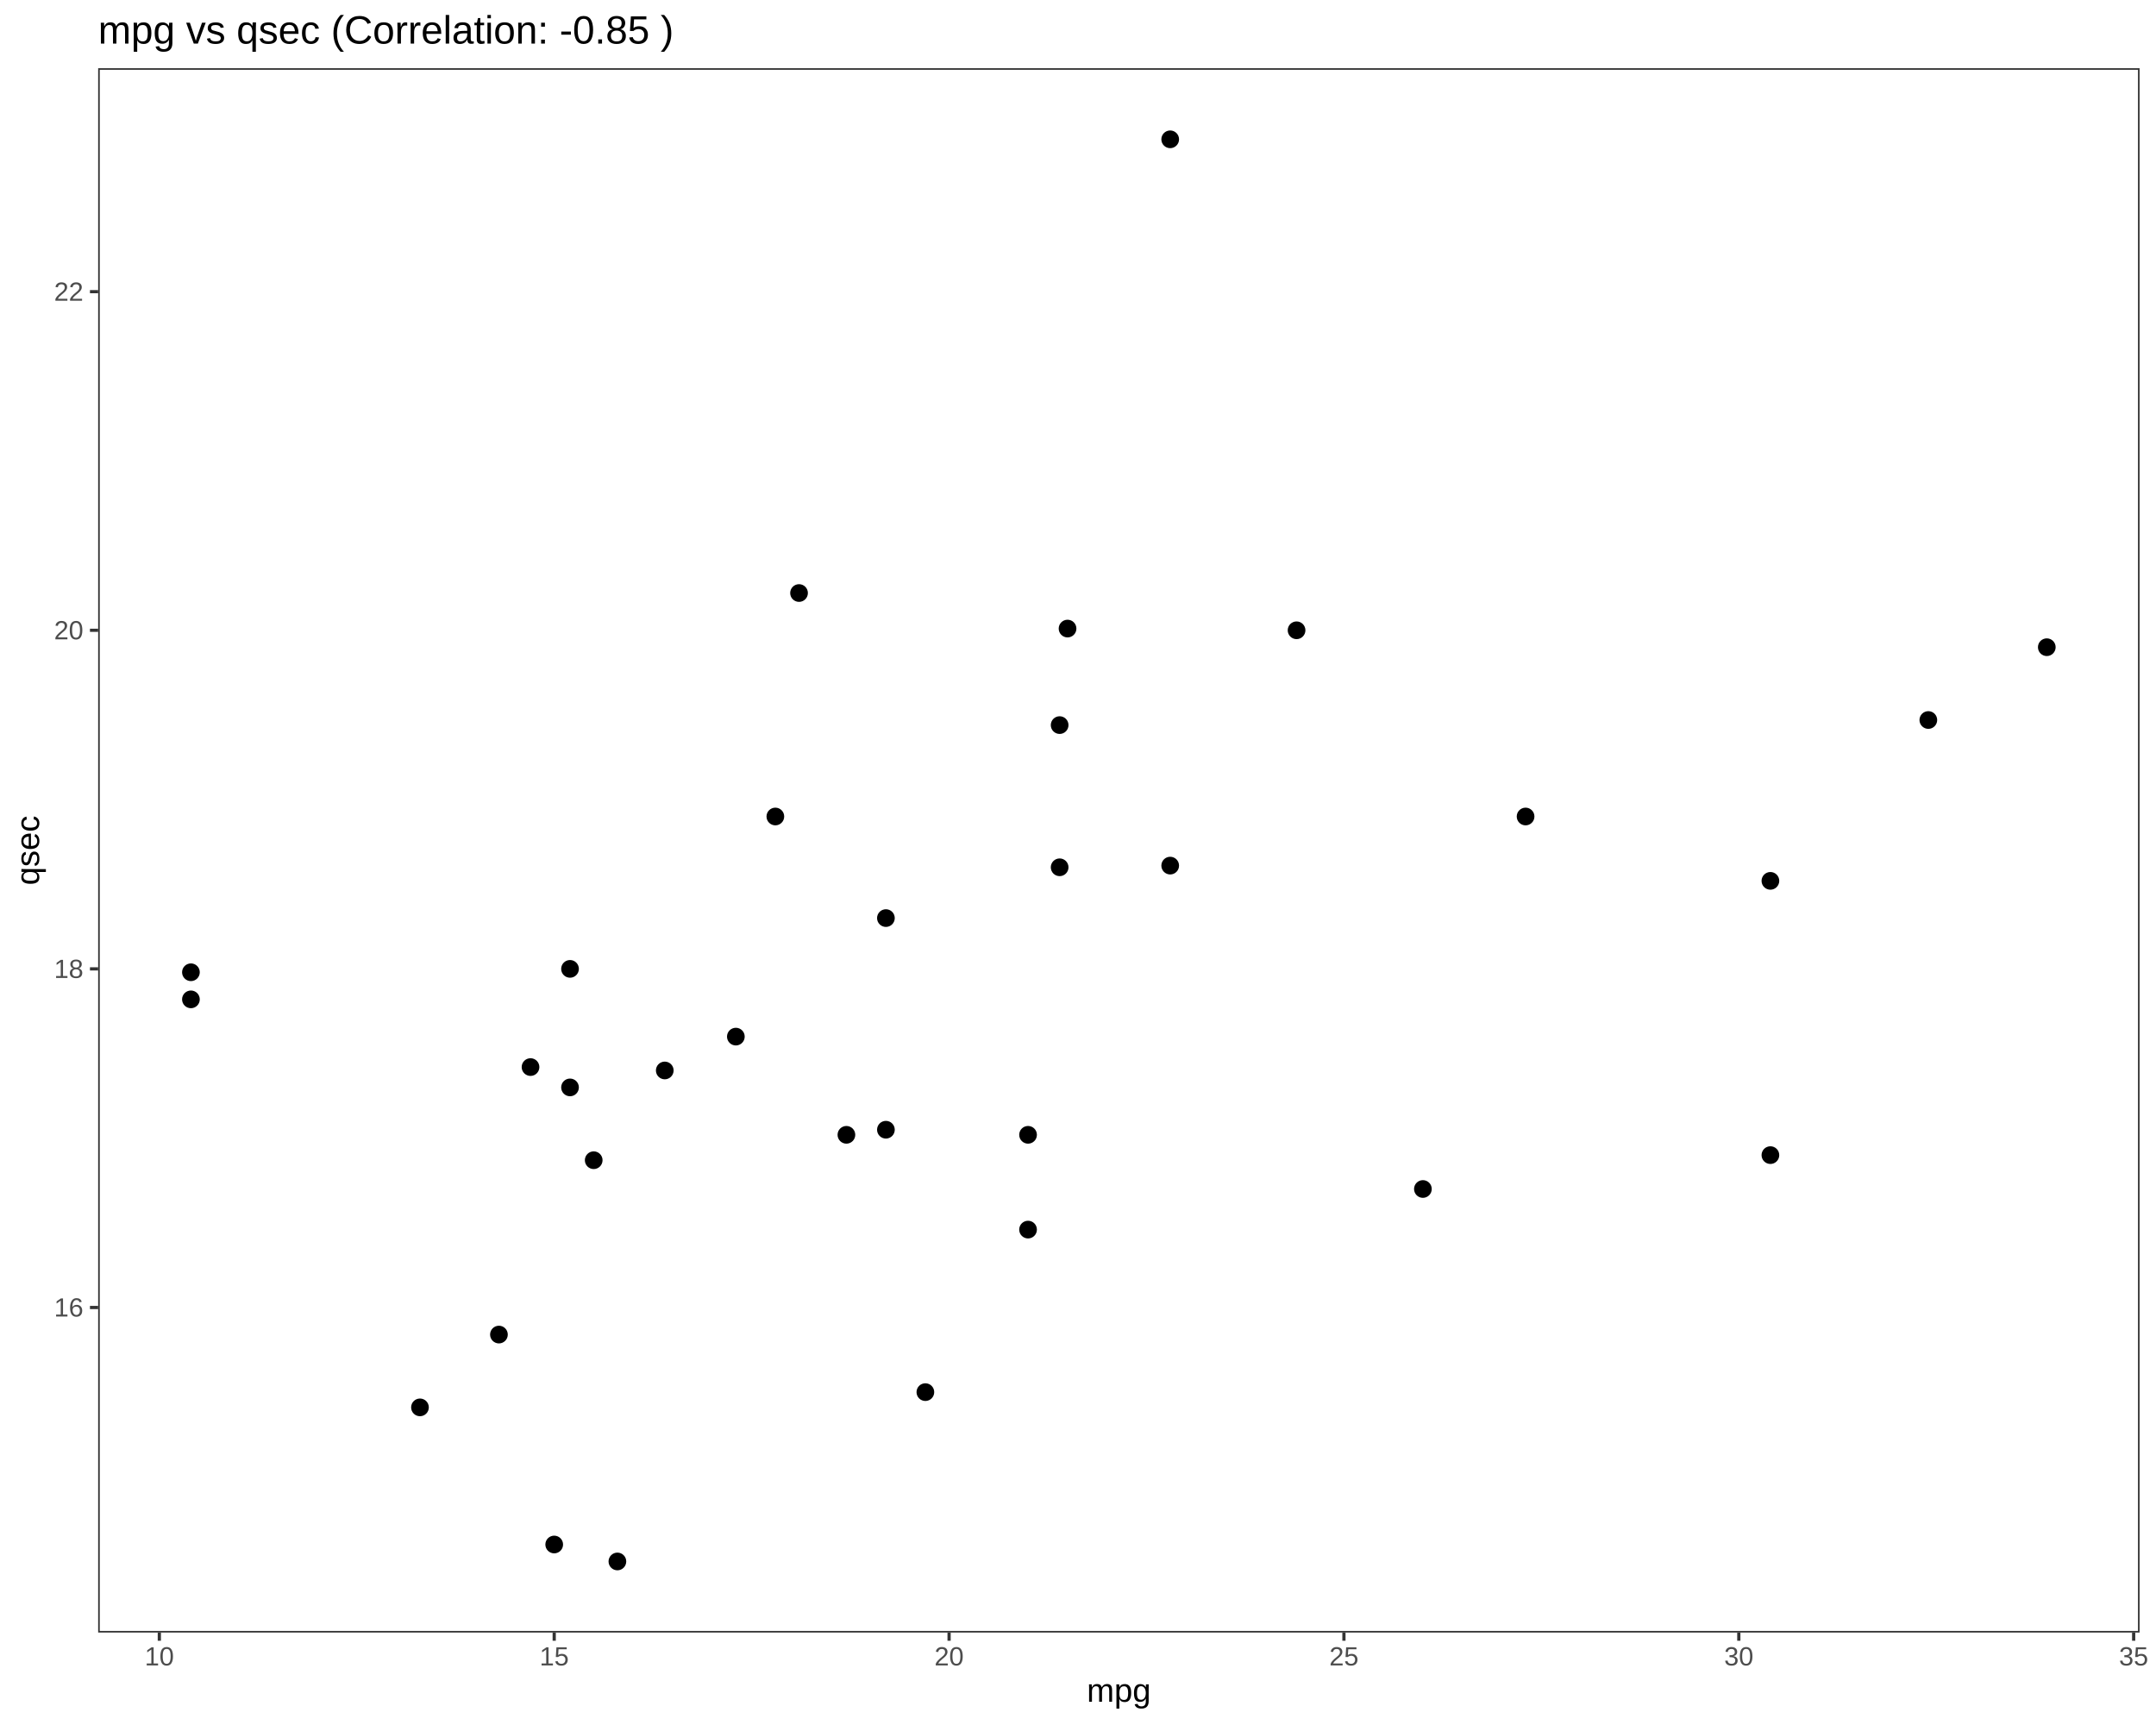
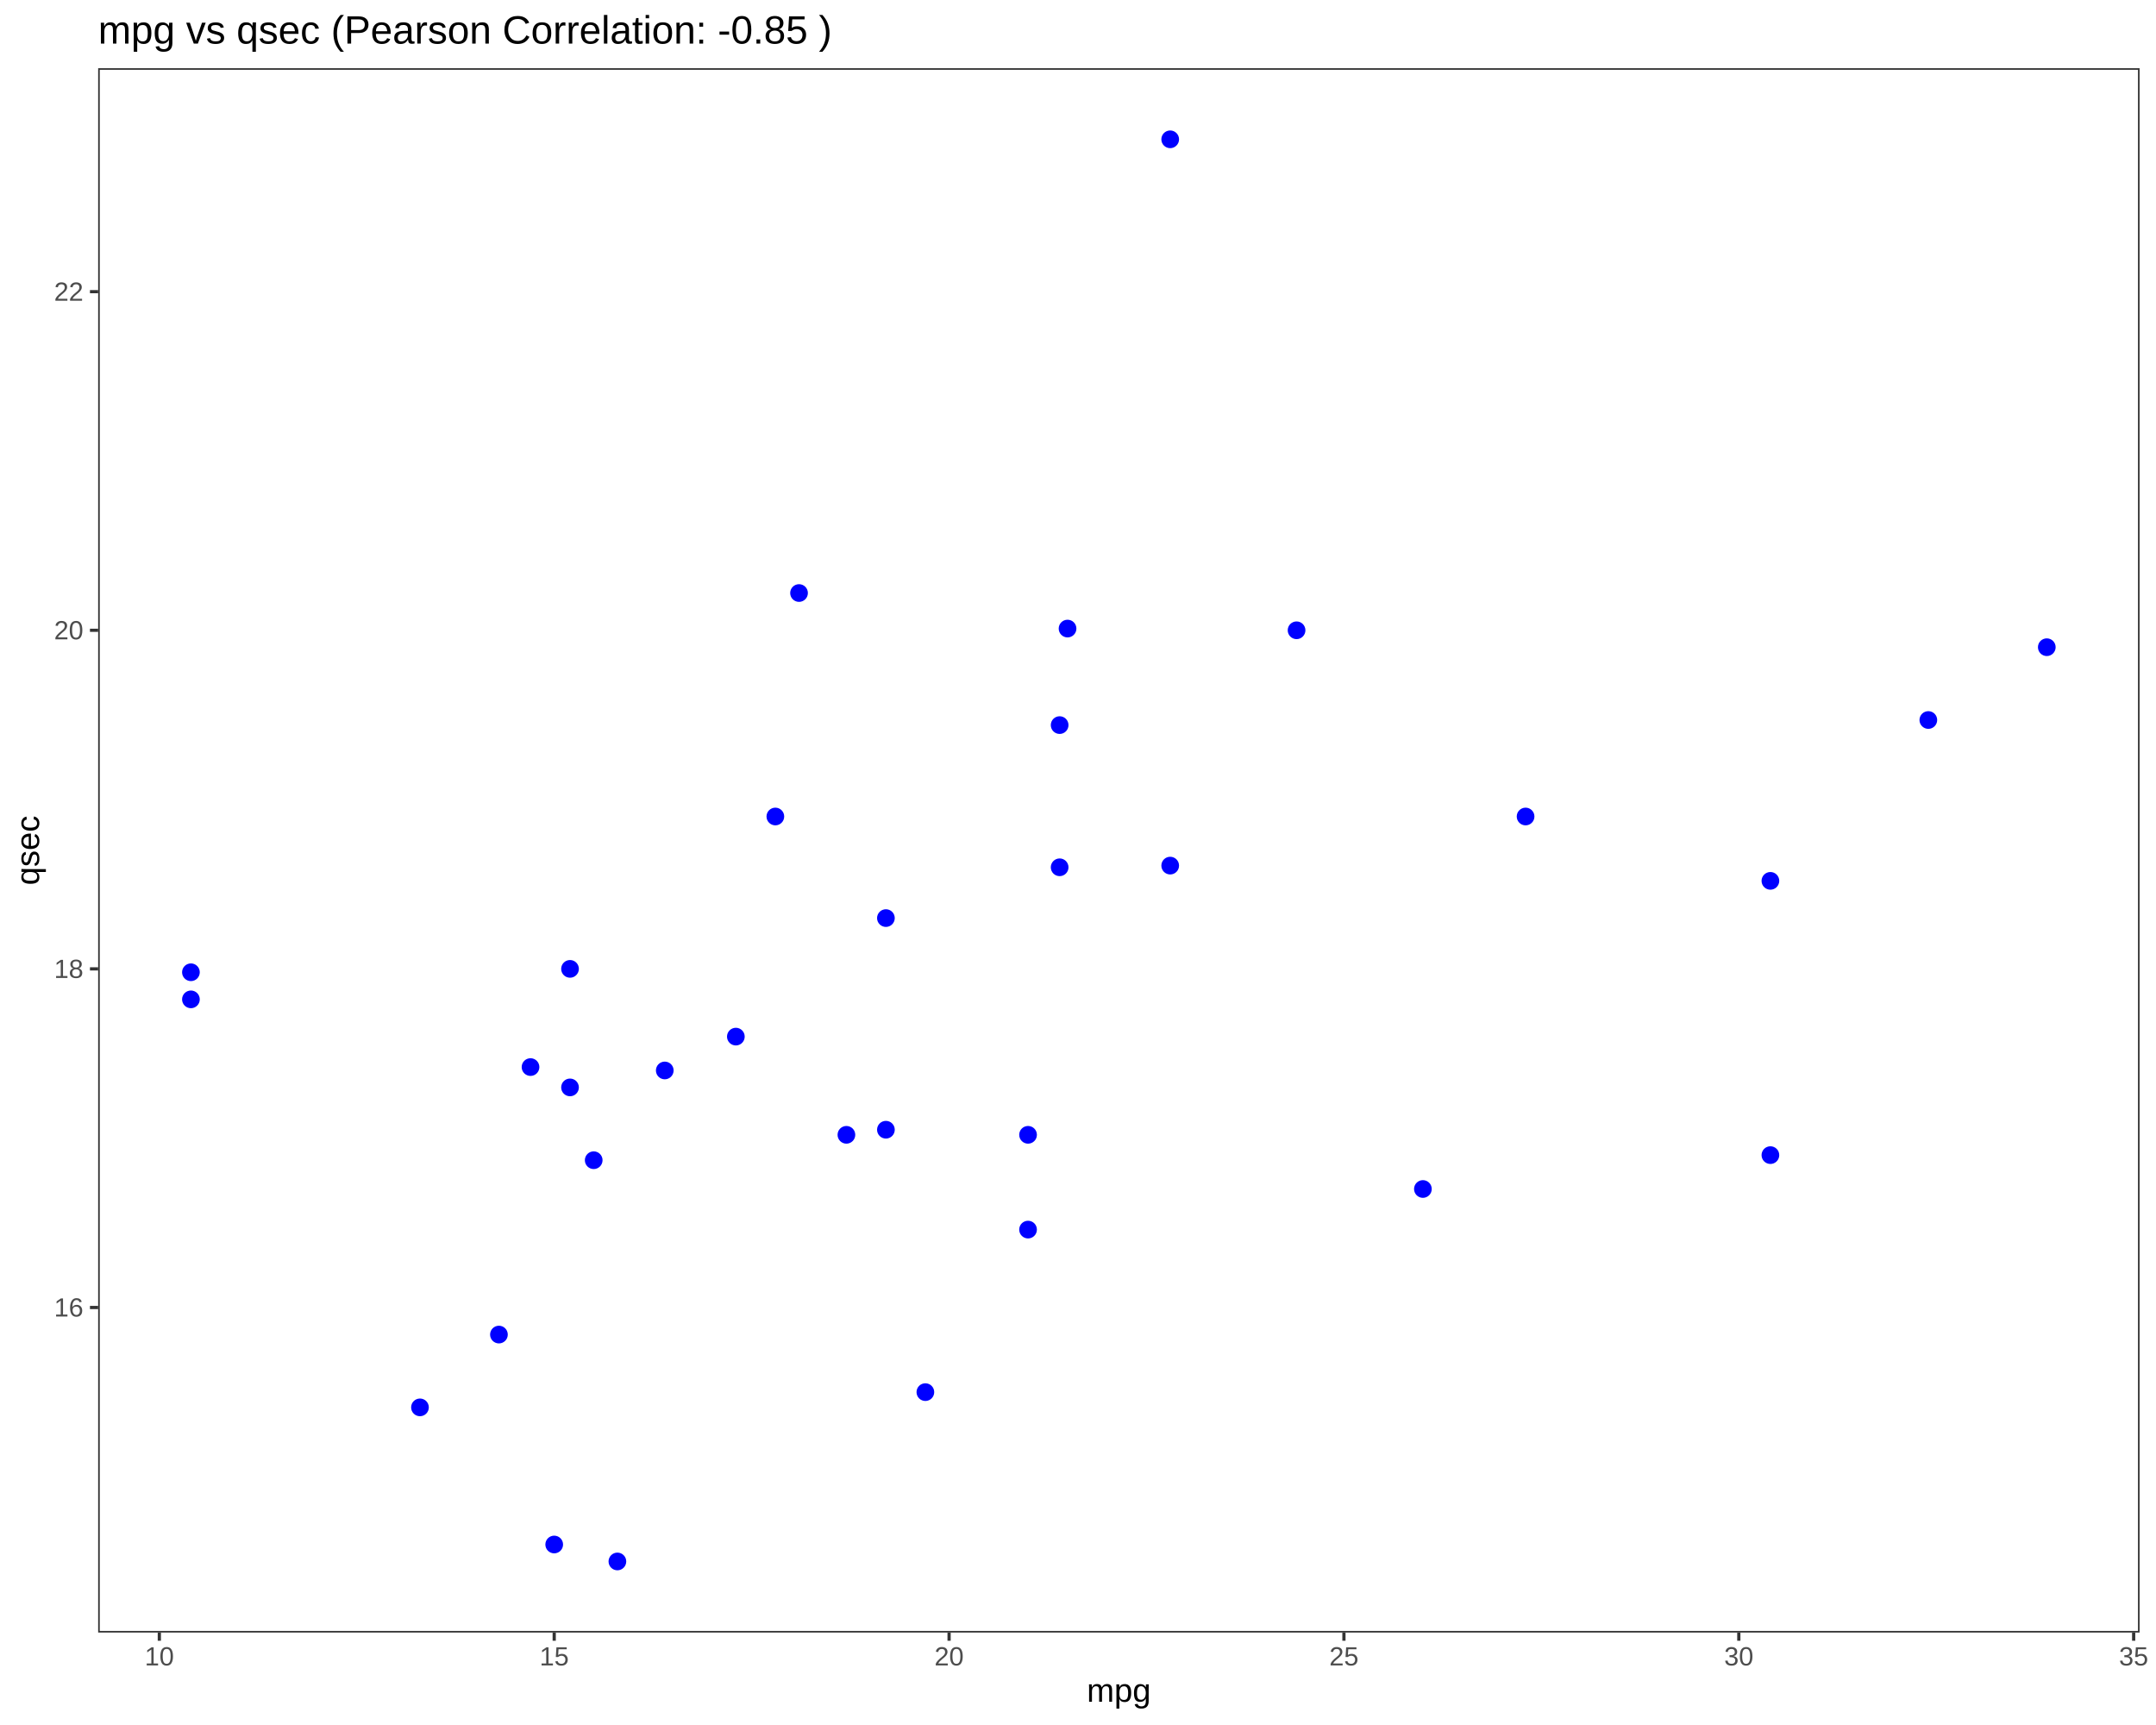
<svg xmlns="http://www.w3.org/2000/svg" viewBox="0 0 720.00 576.00">
  <defs>
    <style type="text/css">
    line, polyline, polygon, path, rect, circle {
      fill: none;
      stroke: #000000;
      stroke-linecap: round;
      stroke-linejoin: round;
      stroke-miterlimit: 10.00;
    }
  </style>
  </defs>
  <rect width="100%" height="100%" style="stroke: none; fill: #FFFFFF;" />
  <rect x="0.00" y="0.00" width="720.00" height="576.00" style="stroke-width: 1.07; stroke: #FFFFFF; fill: #FFFFFF;" />
  <defs>
    <clipPath id="cpMzIuNzh8NzE0LjUyfDU0NS4xM3wyMi43Nw==">
      <rect x="32.78" y="22.77" width="681.74" height="522.36" />
    </clipPath>
  </defs>
  <rect x="32.78" y="22.77" width="681.74" height="522.36" style="stroke-width: 1.07; stroke: none; fill: #FFFFFF;" clip-path="url(#cpMzIuNzh8NzE0LjUyfDU0NS4xM3wyMi43Nw==)" />
-   <circle cx="343.32" cy="410.58" r="1.95pt" style="stroke-width: 0.71; fill: #000000;" clip-path="url(#cpMzIuNzh8NzE0LjUyfDU0NS4xM3wyMi43Nw==)" />
-   <circle cx="343.32" cy="378.93" r="1.95pt" style="stroke-width: 0.71; fill: #000000;" clip-path="url(#cpMzIuNzh8NzE0LjUyfDU0NS4xM3wyMi43Nw==)" />
-   <circle cx="390.79" cy="289.04" r="1.95pt" style="stroke-width: 0.71; fill: #000000;" clip-path="url(#cpMzIuNzh8NzE0LjUyfDU0NS4xM3wyMi43Nw==)" />
-   <circle cx="353.87" cy="242.12" r="1.95pt" style="stroke-width: 0.71; fill: #000000;" clip-path="url(#cpMzIuNzh8NzE0LjUyfDU0NS4xM3wyMi43Nw==)" />
-   <circle cx="282.66" cy="378.93" r="1.95pt" style="stroke-width: 0.71; fill: #000000;" clip-path="url(#cpMzIuNzh8NzE0LjUyfDU0NS4xM3wyMi43Nw==)" />
-   <circle cx="266.84" cy="198.02" r="1.95pt" style="stroke-width: 0.71; fill: #000000;" clip-path="url(#cpMzIuNzh8NzE0LjUyfDU0NS4xM3wyMi43Nw==)" />
-   <circle cx="166.62" cy="445.63" r="1.95pt" style="stroke-width: 0.71; fill: #000000;" clip-path="url(#cpMzIuNzh8NzE0LjUyfDU0NS4xM3wyMi43Nw==)" />
-   <circle cx="432.99" cy="210.46" r="1.95pt" style="stroke-width: 0.71; fill: #000000;" clip-path="url(#cpMzIuNzh8NzE0LjUyfDU0NS4xM3wyMi43Nw==)" />
-   <circle cx="390.79" cy="46.52" r="1.95pt" style="stroke-width: 0.71; fill: #000000;" clip-path="url(#cpMzIuNzh8NzE0LjUyfDU0NS4xM3wyMi43Nw==)" />
-   <circle cx="295.85" cy="306.56" r="1.95pt" style="stroke-width: 0.71; fill: #000000;" clip-path="url(#cpMzIuNzh8NzE0LjUyfDU0NS4xM3wyMi43Nw==)" />
-   <circle cx="258.93" cy="272.64" r="1.95pt" style="stroke-width: 0.71; fill: #000000;" clip-path="url(#cpMzIuNzh8NzE0LjUyfDU0NS4xM3wyMi43Nw==)" />
-   <circle cx="222.00" cy="357.44" r="1.95pt" style="stroke-width: 0.71; fill: #000000;" clip-path="url(#cpMzIuNzh8NzE0LjUyfDU0NS4xM3wyMi43Nw==)" />
-   <circle cx="245.74" cy="346.14" r="1.95pt" style="stroke-width: 0.71; fill: #000000;" clip-path="url(#cpMzIuNzh8NzE0LjUyfDU0NS4xM3wyMi43Nw==)" />
-   <circle cx="190.36" cy="323.52" r="1.95pt" style="stroke-width: 0.71; fill: #000000;" clip-path="url(#cpMzIuNzh8NzE0LjUyfDU0NS4xM3wyMi43Nw==)" />
-   <circle cx="63.76" cy="324.65" r="1.95pt" style="stroke-width: 0.71; fill: #000000;" clip-path="url(#cpMzIuNzh8NzE0LjUyfDU0NS4xM3wyMi43Nw==)" />
-   <circle cx="63.76" cy="333.70" r="1.95pt" style="stroke-width: 0.71; fill: #000000;" clip-path="url(#cpMzIuNzh8NzE0LjUyfDU0NS4xM3wyMi43Nw==)" />
-   <circle cx="177.17" cy="356.31" r="1.95pt" style="stroke-width: 0.71; fill: #000000;" clip-path="url(#cpMzIuNzh8NzE0LjUyfDU0NS4xM3wyMi43Nw==)" />
-   <circle cx="643.97" cy="240.42" r="1.95pt" style="stroke-width: 0.71; fill: #000000;" clip-path="url(#cpMzIuNzh8NzE0LjUyfDU0NS4xM3wyMi43Nw==)" />
-   <circle cx="591.23" cy="294.13" r="1.95pt" style="stroke-width: 0.71; fill: #000000;" clip-path="url(#cpMzIuNzh8NzE0LjUyfDU0NS4xM3wyMi43Nw==)" />
-   <circle cx="683.53" cy="216.11" r="1.95pt" style="stroke-width: 0.71; fill: #000000;" clip-path="url(#cpMzIuNzh8NzE0LjUyfDU0NS4xM3wyMi43Nw==)" />
-   <circle cx="356.51" cy="209.89" r="1.95pt" style="stroke-width: 0.71; fill: #000000;" clip-path="url(#cpMzIuNzh8NzE0LjUyfDU0NS4xM3wyMi43Nw==)" />
-   <circle cx="198.27" cy="387.41" r="1.95pt" style="stroke-width: 0.71; fill: #000000;" clip-path="url(#cpMzIuNzh8NzE0LjUyfDU0NS4xM3wyMi43Nw==)" />
-   <circle cx="190.36" cy="363.10" r="1.95pt" style="stroke-width: 0.71; fill: #000000;" clip-path="url(#cpMzIuNzh8NzE0LjUyfDU0NS4xM3wyMi43Nw==)" />
-   <circle cx="140.25" cy="469.94" r="1.95pt" style="stroke-width: 0.71; fill: #000000;" clip-path="url(#cpMzIuNzh8NzE0LjUyfDU0NS4xM3wyMi43Nw==)" />
-   <circle cx="295.85" cy="377.23" r="1.95pt" style="stroke-width: 0.71; fill: #000000;" clip-path="url(#cpMzIuNzh8NzE0LjUyfDU0NS4xM3wyMi43Nw==)" />
-   <circle cx="509.47" cy="272.64" r="1.95pt" style="stroke-width: 0.71; fill: #000000;" clip-path="url(#cpMzIuNzh8NzE0LjUyfDU0NS4xM3wyMi43Nw==)" />
-   <circle cx="475.18" cy="397.02" r="1.95pt" style="stroke-width: 0.71; fill: #000000;" clip-path="url(#cpMzIuNzh8NzE0LjUyfDU0NS4xM3wyMi43Nw==)" />
-   <circle cx="591.23" cy="385.71" r="1.95pt" style="stroke-width: 0.71; fill: #000000;" clip-path="url(#cpMzIuNzh8NzE0LjUyfDU0NS4xM3wyMi43Nw==)" />
-   <circle cx="206.18" cy="521.39" r="1.95pt" style="stroke-width: 0.71; fill: #000000;" clip-path="url(#cpMzIuNzh8NzE0LjUyfDU0NS4xM3wyMi43Nw==)" />
-   <circle cx="309.03" cy="464.85" r="1.95pt" style="stroke-width: 0.71; fill: #000000;" clip-path="url(#cpMzIuNzh8NzE0LjUyfDU0NS4xM3wyMi43Nw==)" />
-   <circle cx="185.08" cy="515.73" r="1.95pt" style="stroke-width: 0.71; fill: #000000;" clip-path="url(#cpMzIuNzh8NzE0LjUyfDU0NS4xM3wyMi43Nw==)" />
-   <circle cx="353.87" cy="289.60" r="1.95pt" style="stroke-width: 0.71; fill: #000000;" clip-path="url(#cpMzIuNzh8NzE0LjUyfDU0NS4xM3wyMi43Nw==)" />
+   <circle cx="343.32" cy="410.58" r="1.95pt" style="stroke-width: 0.71; stroke: #0000FF; fill: #0000FF;" clip-path="url(#cpMzIuNzh8NzE0LjUyfDU0NS4xM3wyMi43Nw==)" />
+   <circle cx="343.32" cy="378.93" r="1.95pt" style="stroke-width: 0.71; stroke: #0000FF; fill: #0000FF;" clip-path="url(#cpMzIuNzh8NzE0LjUyfDU0NS4xM3wyMi43Nw==)" />
+   <circle cx="390.79" cy="289.04" r="1.95pt" style="stroke-width: 0.71; stroke: #0000FF; fill: #0000FF;" clip-path="url(#cpMzIuNzh8NzE0LjUyfDU0NS4xM3wyMi43Nw==)" />
+   <circle cx="353.87" cy="242.12" r="1.95pt" style="stroke-width: 0.71; stroke: #0000FF; fill: #0000FF;" clip-path="url(#cpMzIuNzh8NzE0LjUyfDU0NS4xM3wyMi43Nw==)" />
+   <circle cx="282.66" cy="378.93" r="1.95pt" style="stroke-width: 0.71; stroke: #0000FF; fill: #0000FF;" clip-path="url(#cpMzIuNzh8NzE0LjUyfDU0NS4xM3wyMi43Nw==)" />
+   <circle cx="266.84" cy="198.02" r="1.95pt" style="stroke-width: 0.71; stroke: #0000FF; fill: #0000FF;" clip-path="url(#cpMzIuNzh8NzE0LjUyfDU0NS4xM3wyMi43Nw==)" />
+   <circle cx="166.62" cy="445.63" r="1.95pt" style="stroke-width: 0.71; stroke: #0000FF; fill: #0000FF;" clip-path="url(#cpMzIuNzh8NzE0LjUyfDU0NS4xM3wyMi43Nw==)" />
+   <circle cx="432.99" cy="210.46" r="1.95pt" style="stroke-width: 0.71; stroke: #0000FF; fill: #0000FF;" clip-path="url(#cpMzIuNzh8NzE0LjUyfDU0NS4xM3wyMi43Nw==)" />
+   <circle cx="390.79" cy="46.52" r="1.95pt" style="stroke-width: 0.71; stroke: #0000FF; fill: #0000FF;" clip-path="url(#cpMzIuNzh8NzE0LjUyfDU0NS4xM3wyMi43Nw==)" />
+   <circle cx="295.85" cy="306.56" r="1.95pt" style="stroke-width: 0.71; stroke: #0000FF; fill: #0000FF;" clip-path="url(#cpMzIuNzh8NzE0LjUyfDU0NS4xM3wyMi43Nw==)" />
+   <circle cx="258.93" cy="272.64" r="1.95pt" style="stroke-width: 0.71; stroke: #0000FF; fill: #0000FF;" clip-path="url(#cpMzIuNzh8NzE0LjUyfDU0NS4xM3wyMi43Nw==)" />
+   <circle cx="222.00" cy="357.44" r="1.95pt" style="stroke-width: 0.71; stroke: #0000FF; fill: #0000FF;" clip-path="url(#cpMzIuNzh8NzE0LjUyfDU0NS4xM3wyMi43Nw==)" />
+   <circle cx="245.74" cy="346.14" r="1.95pt" style="stroke-width: 0.71; stroke: #0000FF; fill: #0000FF;" clip-path="url(#cpMzIuNzh8NzE0LjUyfDU0NS4xM3wyMi43Nw==)" />
+   <circle cx="190.36" cy="323.52" r="1.95pt" style="stroke-width: 0.71; stroke: #0000FF; fill: #0000FF;" clip-path="url(#cpMzIuNzh8NzE0LjUyfDU0NS4xM3wyMi43Nw==)" />
+   <circle cx="63.76" cy="324.65" r="1.95pt" style="stroke-width: 0.71; stroke: #0000FF; fill: #0000FF;" clip-path="url(#cpMzIuNzh8NzE0LjUyfDU0NS4xM3wyMi43Nw==)" />
+   <circle cx="63.76" cy="333.70" r="1.95pt" style="stroke-width: 0.71; stroke: #0000FF; fill: #0000FF;" clip-path="url(#cpMzIuNzh8NzE0LjUyfDU0NS4xM3wyMi43Nw==)" />
+   <circle cx="177.17" cy="356.31" r="1.95pt" style="stroke-width: 0.71; stroke: #0000FF; fill: #0000FF;" clip-path="url(#cpMzIuNzh8NzE0LjUyfDU0NS4xM3wyMi43Nw==)" />
+   <circle cx="643.97" cy="240.42" r="1.95pt" style="stroke-width: 0.71; stroke: #0000FF; fill: #0000FF;" clip-path="url(#cpMzIuNzh8NzE0LjUyfDU0NS4xM3wyMi43Nw==)" />
+   <circle cx="591.23" cy="294.13" r="1.95pt" style="stroke-width: 0.71; stroke: #0000FF; fill: #0000FF;" clip-path="url(#cpMzIuNzh8NzE0LjUyfDU0NS4xM3wyMi43Nw==)" />
+   <circle cx="683.53" cy="216.11" r="1.95pt" style="stroke-width: 0.71; stroke: #0000FF; fill: #0000FF;" clip-path="url(#cpMzIuNzh8NzE0LjUyfDU0NS4xM3wyMi43Nw==)" />
+   <circle cx="356.51" cy="209.89" r="1.95pt" style="stroke-width: 0.71; stroke: #0000FF; fill: #0000FF;" clip-path="url(#cpMzIuNzh8NzE0LjUyfDU0NS4xM3wyMi43Nw==)" />
+   <circle cx="198.27" cy="387.41" r="1.95pt" style="stroke-width: 0.71; stroke: #0000FF; fill: #0000FF;" clip-path="url(#cpMzIuNzh8NzE0LjUyfDU0NS4xM3wyMi43Nw==)" />
+   <circle cx="190.36" cy="363.10" r="1.95pt" style="stroke-width: 0.71; stroke: #0000FF; fill: #0000FF;" clip-path="url(#cpMzIuNzh8NzE0LjUyfDU0NS4xM3wyMi43Nw==)" />
+   <circle cx="140.25" cy="469.94" r="1.95pt" style="stroke-width: 0.71; stroke: #0000FF; fill: #0000FF;" clip-path="url(#cpMzIuNzh8NzE0LjUyfDU0NS4xM3wyMi43Nw==)" />
+   <circle cx="295.85" cy="377.23" r="1.95pt" style="stroke-width: 0.71; stroke: #0000FF; fill: #0000FF;" clip-path="url(#cpMzIuNzh8NzE0LjUyfDU0NS4xM3wyMi43Nw==)" />
+   <circle cx="509.47" cy="272.64" r="1.95pt" style="stroke-width: 0.71; stroke: #0000FF; fill: #0000FF;" clip-path="url(#cpMzIuNzh8NzE0LjUyfDU0NS4xM3wyMi43Nw==)" />
+   <circle cx="475.18" cy="397.02" r="1.95pt" style="stroke-width: 0.71; stroke: #0000FF; fill: #0000FF;" clip-path="url(#cpMzIuNzh8NzE0LjUyfDU0NS4xM3wyMi43Nw==)" />
+   <circle cx="591.23" cy="385.71" r="1.95pt" style="stroke-width: 0.71; stroke: #0000FF; fill: #0000FF;" clip-path="url(#cpMzIuNzh8NzE0LjUyfDU0NS4xM3wyMi43Nw==)" />
+   <circle cx="206.18" cy="521.39" r="1.95pt" style="stroke-width: 0.71; stroke: #0000FF; fill: #0000FF;" clip-path="url(#cpMzIuNzh8NzE0LjUyfDU0NS4xM3wyMi43Nw==)" />
+   <circle cx="309.03" cy="464.85" r="1.95pt" style="stroke-width: 0.71; stroke: #0000FF; fill: #0000FF;" clip-path="url(#cpMzIuNzh8NzE0LjUyfDU0NS4xM3wyMi43Nw==)" />
+   <circle cx="185.08" cy="515.73" r="1.95pt" style="stroke-width: 0.71; stroke: #0000FF; fill: #0000FF;" clip-path="url(#cpMzIuNzh8NzE0LjUyfDU0NS4xM3wyMi43Nw==)" />
+   <circle cx="353.87" cy="289.60" r="1.95pt" style="stroke-width: 0.71; stroke: #0000FF; fill: #0000FF;" clip-path="url(#cpMzIuNzh8NzE0LjUyfDU0NS4xM3wyMi43Nw==)" />
  <rect x="32.78" y="22.77" width="681.74" height="522.36" style="stroke-width: 1.07; stroke: #333333;" clip-path="url(#cpMzIuNzh8NzE0LjUyfDU0NS4xM3wyMi43Nw==)" />
  <defs>
    <clipPath id="cpMC4wMHw3MjAuMDB8NTc2LjAwfDAuMDA=">
      <rect x="0.00" y="0.00" width="720.00" height="576.00" />
    </clipPath>
  </defs>
  <g clip-path="url(#cpMC4wMHw3MjAuMDB8NTc2LjAwfDAuMDA=)">
    <text x="18.06" y="439.61" style="font-size: 8.80px; fill: #4D4D4D; font-family: Liberation Sans;" textLength="9.78px" lengthAdjust="spacingAndGlyphs">16</text>
  </g>
  <g clip-path="url(#cpMC4wMHw3MjAuMDB8NTc2LjAwfDAuMDA=)">
    <text x="18.06" y="326.55" style="font-size: 8.80px; fill: #4D4D4D; font-family: Liberation Sans;" textLength="9.78px" lengthAdjust="spacingAndGlyphs">18</text>
  </g>
  <g clip-path="url(#cpMC4wMHw3MjAuMDB8NTc2LjAwfDAuMDA=)">
    <text x="18.06" y="213.48" style="font-size: 8.80px; fill: #4D4D4D; font-family: Liberation Sans;" textLength="9.78px" lengthAdjust="spacingAndGlyphs">20</text>
  </g>
  <g clip-path="url(#cpMC4wMHw3MjAuMDB8NTc2LjAwfDAuMDA=)">
    <text x="18.06" y="100.42" style="font-size: 8.80px; fill: #4D4D4D; font-family: Liberation Sans;" textLength="9.78px" lengthAdjust="spacingAndGlyphs">22</text>
  </g>
  <polyline points="30.04,436.59 32.78,436.59 " style="stroke-width: 1.07; stroke: #333333; stroke-linecap: butt;" clip-path="url(#cpMC4wMHw3MjAuMDB8NTc2LjAwfDAuMDA=)" />
  <polyline points="30.04,323.52 32.78,323.52 " style="stroke-width: 1.07; stroke: #333333; stroke-linecap: butt;" clip-path="url(#cpMC4wMHw3MjAuMDB8NTc2LjAwfDAuMDA=)" />
  <polyline points="30.04,210.46 32.78,210.46 " style="stroke-width: 1.07; stroke: #333333; stroke-linecap: butt;" clip-path="url(#cpMC4wMHw3MjAuMDB8NTc2LjAwfDAuMDA=)" />
  <polyline points="30.04,97.39 32.78,97.39 " style="stroke-width: 1.07; stroke: #333333; stroke-linecap: butt;" clip-path="url(#cpMC4wMHw3MjAuMDB8NTc2LjAwfDAuMDA=)" />
  <polyline points="53.21,547.87 53.21,545.13 " style="stroke-width: 1.07; stroke: #333333; stroke-linecap: butt;" clip-path="url(#cpMC4wMHw3MjAuMDB8NTc2LjAwfDAuMDA=)" />
  <polyline points="185.08,547.87 185.08,545.13 " style="stroke-width: 1.07; stroke: #333333; stroke-linecap: butt;" clip-path="url(#cpMC4wMHw3MjAuMDB8NTc2LjAwfDAuMDA=)" />
  <polyline points="316.95,547.87 316.95,545.13 " style="stroke-width: 1.07; stroke: #333333; stroke-linecap: butt;" clip-path="url(#cpMC4wMHw3MjAuMDB8NTc2LjAwfDAuMDA=)" />
  <polyline points="448.81,547.87 448.81,545.13 " style="stroke-width: 1.07; stroke: #333333; stroke-linecap: butt;" clip-path="url(#cpMC4wMHw3MjAuMDB8NTc2LjAwfDAuMDA=)" />
  <polyline points="580.68,547.87 580.68,545.13 " style="stroke-width: 1.07; stroke: #333333; stroke-linecap: butt;" clip-path="url(#cpMC4wMHw3MjAuMDB8NTc2LjAwfDAuMDA=)" />
  <polyline points="712.54,547.87 712.54,545.13 " style="stroke-width: 1.07; stroke: #333333; stroke-linecap: butt;" clip-path="url(#cpMC4wMHw3MjAuMDB8NTc2LjAwfDAuMDA=)" />
  <g clip-path="url(#cpMC4wMHw3MjAuMDB8NTc2LjAwfDAuMDA=)">
    <text x="48.32" y="556.11" style="font-size: 8.80px; fill: #4D4D4D; font-family: Liberation Sans;" textLength="9.78px" lengthAdjust="spacingAndGlyphs">10</text>
  </g>
  <g clip-path="url(#cpMC4wMHw3MjAuMDB8NTc2LjAwfDAuMDA=)">
    <text x="180.19" y="556.11" style="font-size: 8.80px; fill: #4D4D4D; font-family: Liberation Sans;" textLength="9.78px" lengthAdjust="spacingAndGlyphs">15</text>
  </g>
  <g clip-path="url(#cpMC4wMHw3MjAuMDB8NTc2LjAwfDAuMDA=)">
    <text x="312.06" y="556.11" style="font-size: 8.80px; fill: #4D4D4D; font-family: Liberation Sans;" textLength="9.78px" lengthAdjust="spacingAndGlyphs">20</text>
  </g>
  <g clip-path="url(#cpMC4wMHw3MjAuMDB8NTc2LjAwfDAuMDA=)">
    <text x="443.92" y="556.11" style="font-size: 8.80px; fill: #4D4D4D; font-family: Liberation Sans;" textLength="9.78px" lengthAdjust="spacingAndGlyphs">25</text>
  </g>
  <g clip-path="url(#cpMC4wMHw3MjAuMDB8NTc2LjAwfDAuMDA=)">
    <text x="575.79" y="556.11" style="font-size: 8.80px; fill: #4D4D4D; font-family: Liberation Sans;" textLength="9.78px" lengthAdjust="spacingAndGlyphs">30</text>
  </g>
  <g clip-path="url(#cpMC4wMHw3MjAuMDB8NTc2LjAwfDAuMDA=)">
    <text x="707.65" y="556.11" style="font-size: 8.80px; fill: #4D4D4D; font-family: Liberation Sans;" textLength="9.78px" lengthAdjust="spacingAndGlyphs">35</text>
  </g>
  <g clip-path="url(#cpMC4wMHw3MjAuMDB8NTc2LjAwfDAuMDA=)">
    <text x="362.94" y="568.24" style="font-size: 11.00px; font-family: Liberation Sans;" textLength="21.41px" lengthAdjust="spacingAndGlyphs">mpg</text>
  </g>
  <g clip-path="url(#cpMC4wMHw3MjAuMDB8NTc2LjAwfDAuMDA=)">
    <text transform="translate(13.04,295.58) rotate(-90)" style="font-size: 11.00px; font-family: Liberation Sans;" textLength="23.25px" lengthAdjust="spacingAndGlyphs">qsec</text>
  </g>
  <g clip-path="url(#cpMC4wMHw3MjAuMDB8NTc2LjAwfDAuMDA=)">
-     <text x="32.78" y="14.56" style="font-size: 13.20px; font-family: Liberation Sans;" textLength="202.88px" lengthAdjust="spacingAndGlyphs">mpg  vs  qsec (Correlation:  -0.85 )</text>
+     <text x="32.78" y="14.56" style="font-size: 13.20px; font-family: Liberation Sans;" textLength="255.62px" lengthAdjust="spacingAndGlyphs">mpg  vs  qsec (Pearson Correlation:  -0.85 )</text>
  </g>
</svg>
